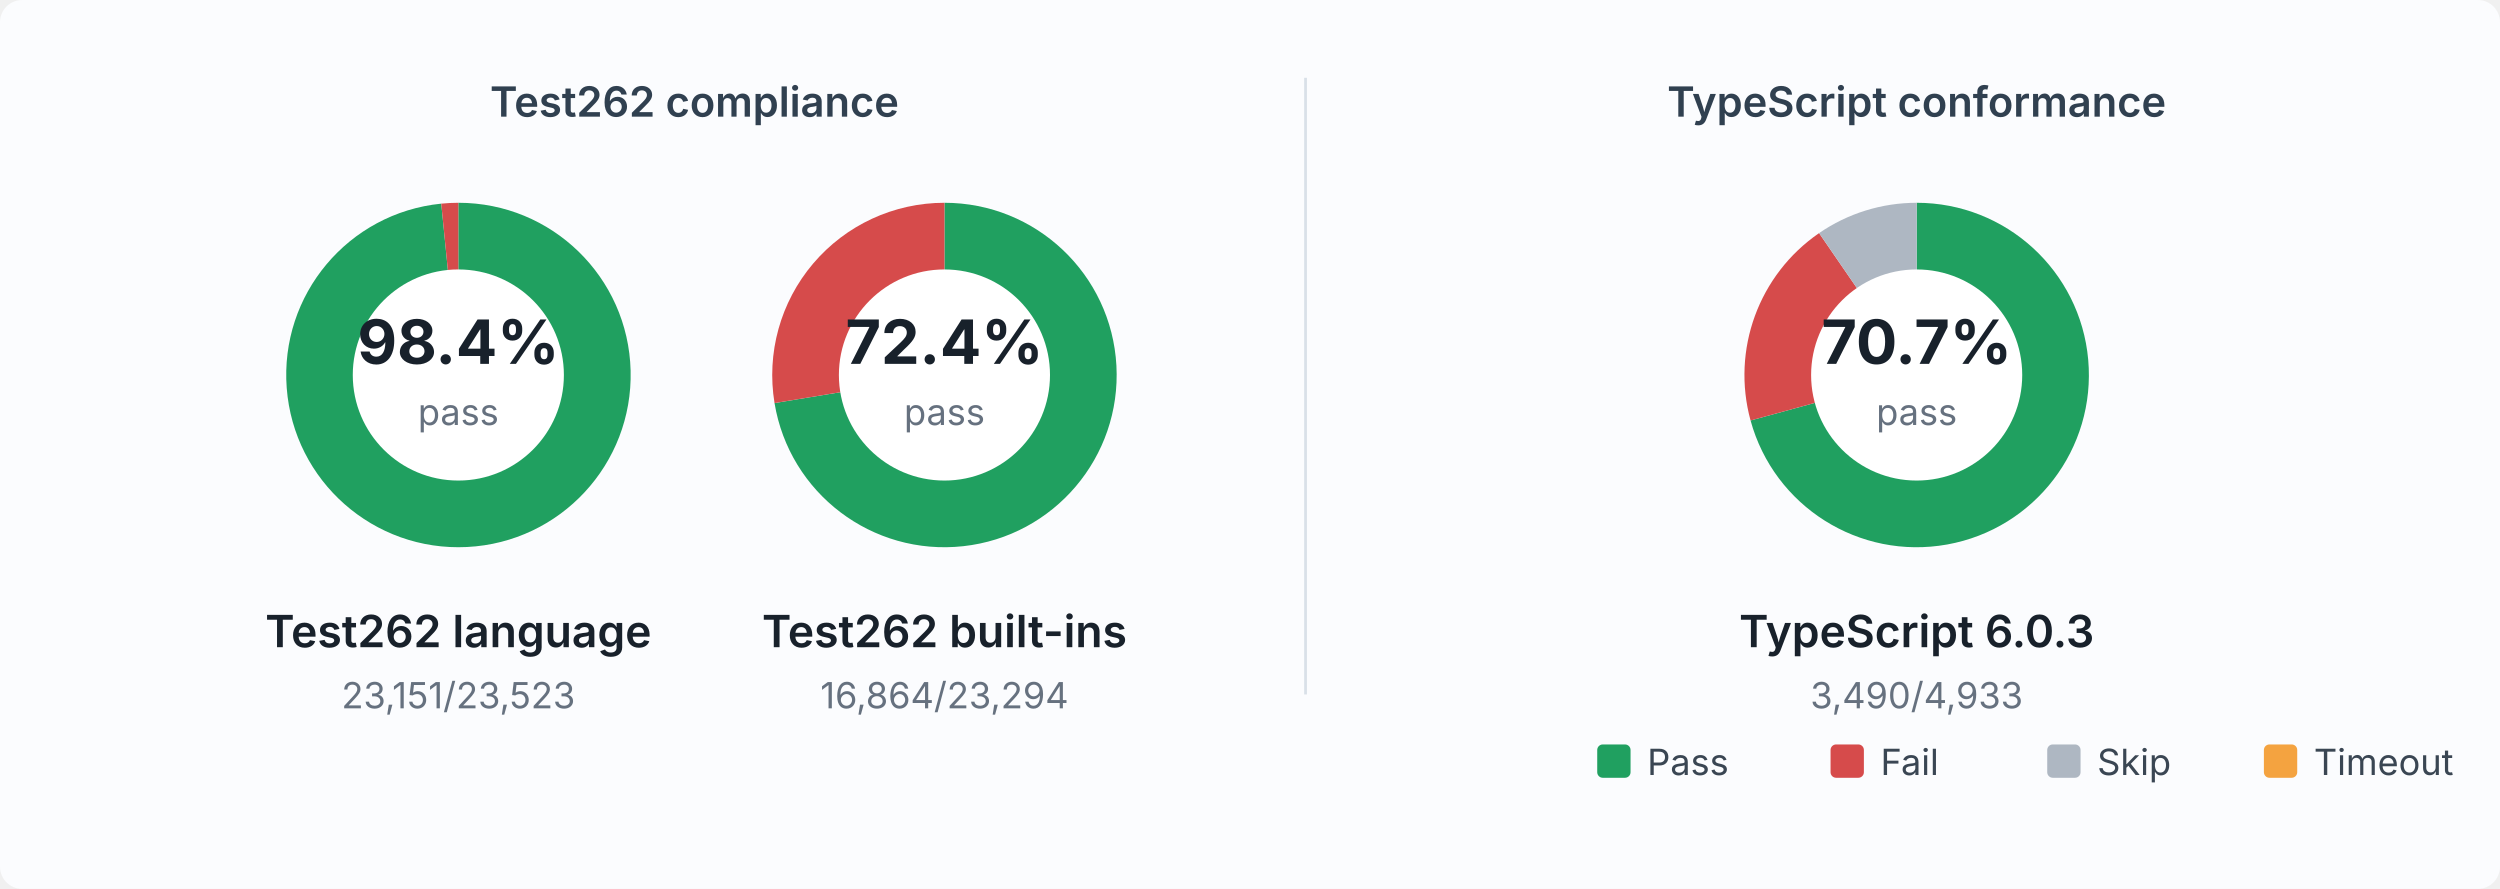
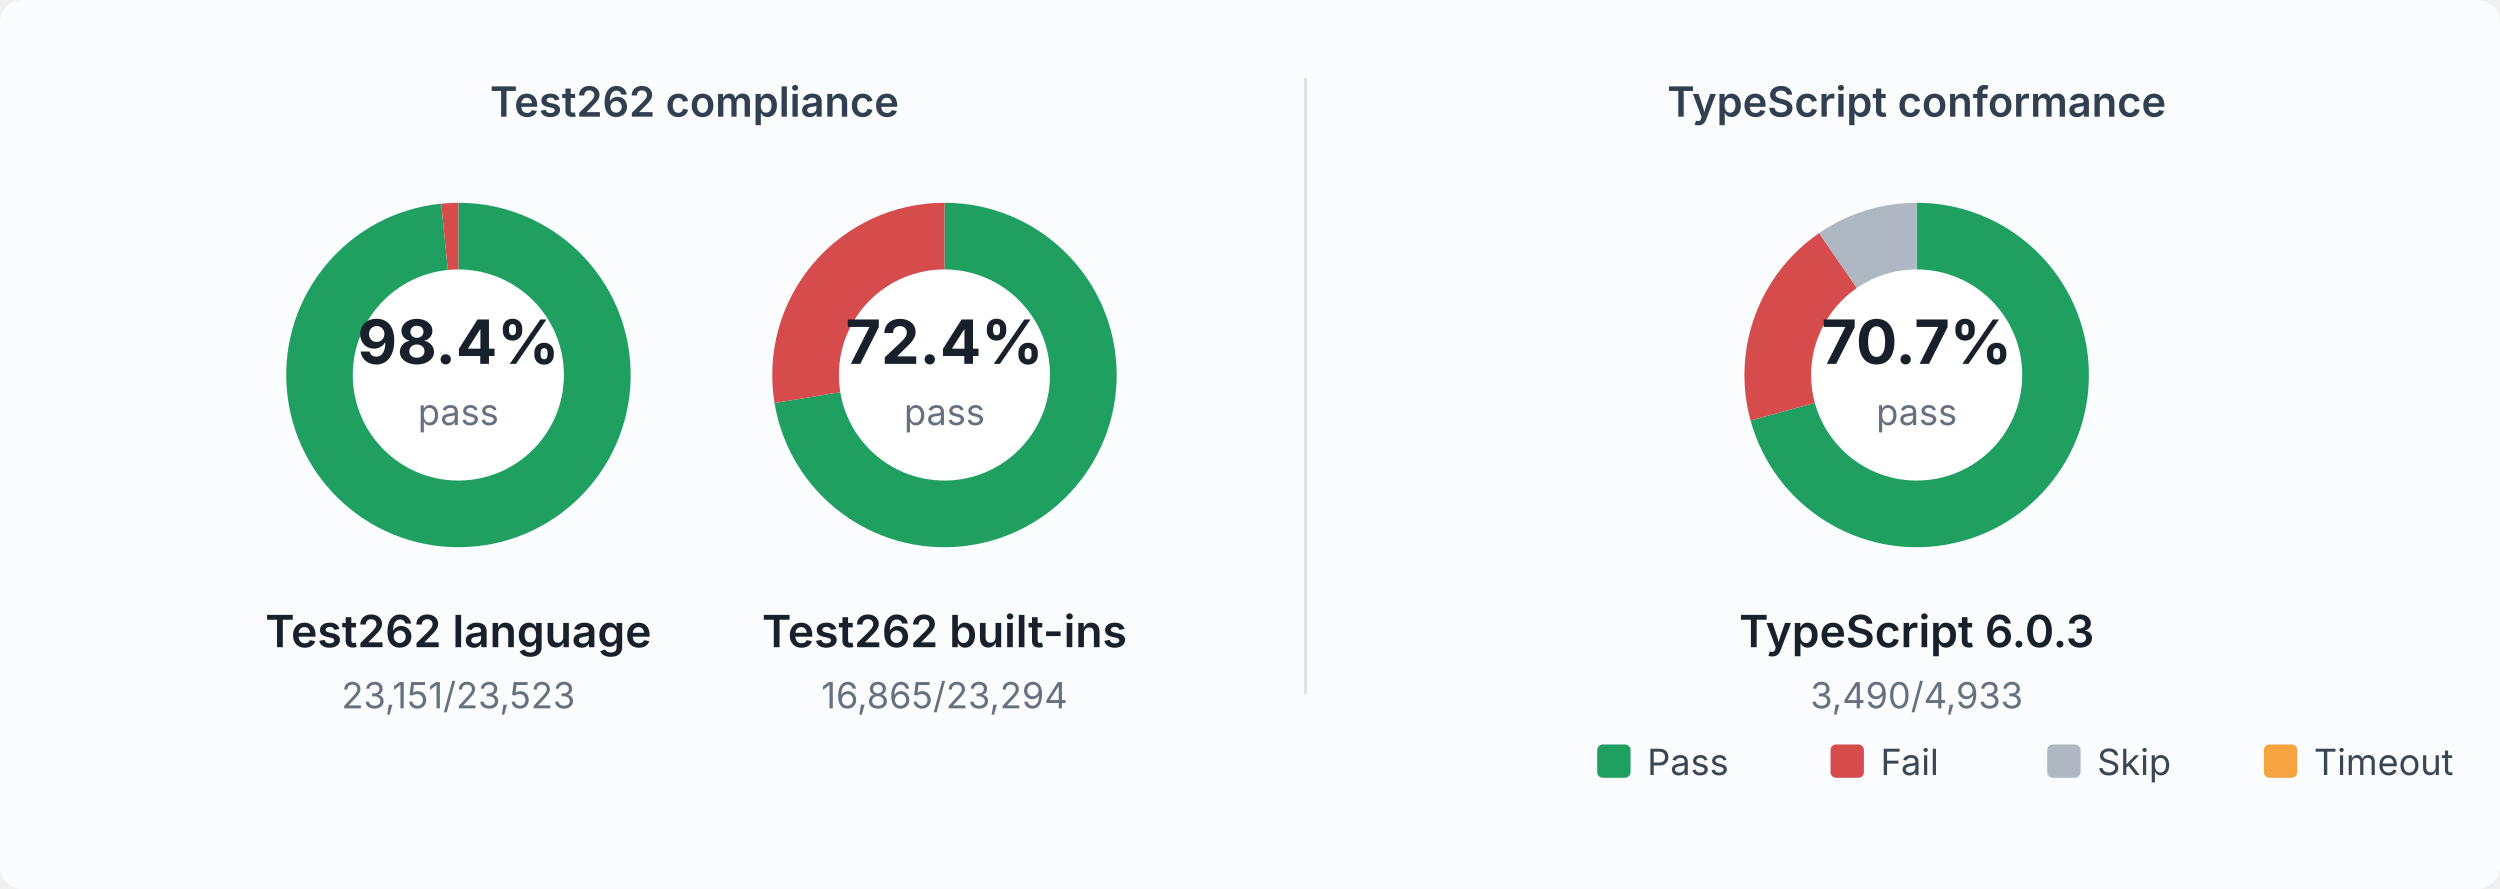
<svg xmlns="http://www.w3.org/2000/svg" width="900" height="320" viewBox="0 0 900 320" role="img" aria-labelledby="title desc">
  <style>
    .bg { fill: #fbfcfe; }
    .group { font: 600 15px system-ui, -apple-system, BlinkMacSystemFont, "Segoe UI", sans-serif; fill: #304050; }
    .title { font: 600 16px system-ui, -apple-system, BlinkMacSystemFont, "Segoe UI", sans-serif; fill: #18212b; }
    .percent { font: 700 22px system-ui, -apple-system, BlinkMacSystemFont, "Segoe UI", sans-serif; fill: #18212b; }
    .caption { font: 13px system-ui, -apple-system, BlinkMacSystemFont, "Segoe UI", sans-serif; fill: #66717f; }
    .legend { font: 13px system-ui, -apple-system, BlinkMacSystemFont, "Segoe UI", sans-serif; fill: #3a4653; }
  </style>
  <rect class="bg" x="0" y="0" width="900" height="320" rx="8" />
  <text x="250" y="42" text-anchor="middle" class="group">Test262 compliance</text>
  <text x="690" y="42" text-anchor="middle" class="group">TypeScript conformance</text>
  <line x1="470" y1="28" x2="470" y2="250" stroke="#d9e0e8" stroke-width="1" />
  <g aria-label="Test262 language">
    <path d="M 165.00 135.00 L 158.85 73.31 A 62.00 62.00 0 1 0 165.00 73.00 Z" fill="#20a060" />
    <path d="M 165.00 135.00 L 165.00 73.00 A 62.00 62.00 0 0 0 158.85 73.31 Z" fill="#d64b4b" />
    <circle cx="165" cy="135" r="38" fill="#ffffff" />
    <text x="165" y="131" text-anchor="middle" class="percent">98.4%</text>
    <text x="165" y="153" text-anchor="middle" class="caption">pass</text>
    <text x="165" y="233" text-anchor="middle" class="title">Test262 language</text>
    <text x="165" y="255" text-anchor="middle" class="caption">23,151/23,523</text>
  </g>
  <g aria-label="Test262 built-ins">
-     <path d="M 340.00 135.00 L 278.83 145.10 A 62.00 62.00 0 1 0 340.00 73.00 Z" fill="#20a060" />
-     <path d="M 340.00 135.00 L 340.00 73.00 A 62.00 62.00 0 0 0 278.83 145.10 Z" fill="#d64b4b" />
+     <path d="M 340.00 135.00 L 278.83 145.08 A 62.00 62.00 0 1 0 340.00 73.00 Z" fill="#20a060" />
+     <path d="M 340.00 135.00 L 340.00 73.00 A 62.00 62.00 0 0 0 278.83 145.08 Z" fill="#d64b4b" />
    <circle cx="340" cy="135" r="38" fill="#ffffff" />
    <text x="340" y="131" text-anchor="middle" class="percent">72.4%</text>
    <text x="340" y="153" text-anchor="middle" class="caption">pass</text>
    <text x="340" y="233" text-anchor="middle" class="title">Test262 built-ins</text>
-     <text x="340" y="255" text-anchor="middle" class="caption">16,864/23,294</text>
+     <text x="340" y="255" text-anchor="middle" class="caption">16,865/23,294</text>
  </g>
  <g aria-label="TypeScript 6.0.3">
    <path d="M 690.00 135.00 L 630.20 151.37 A 62.00 62.00 0 1 0 690.00 73.00 Z" fill="#20a060" />
    <path d="M 690.00 135.00 L 654.87 83.92 A 62.00 62.00 0 0 0 630.20 151.37 Z" fill="#d64b4b" />
    <path d="M 690.00 135.00 L 690.00 73.00 A 62.00 62.00 0 0 0 654.87 83.92 Z" fill="#aeb7c2" />
    <circle cx="690" cy="135" r="38" fill="#ffffff" />
    <text x="690" y="131" text-anchor="middle" class="percent">70.7%</text>
    <text x="690" y="153" text-anchor="middle" class="caption">pass</text>
    <text x="690" y="233" text-anchor="middle" class="title">TypeScript 6.0.3</text>
    <text x="690" y="255" text-anchor="middle" class="caption">3,490/4,933</text>
  </g>
  <g transform="translate(575 278)">
    <rect x="0" y="-10" width="12" height="12" fill="#20a060" rx="2" />
    <text x="18" y="1" class="legend">Pass</text>
    <rect x="84" y="-10" width="12" height="12" fill="#d64b4b" rx="2" />
    <text x="102" y="1" class="legend">Fail</text>
    <rect x="162" y="-10" width="12" height="12" fill="#aeb7c2" rx="2" />
    <text x="180" y="1" class="legend">Skip</text>
    <rect x="240" y="-10" width="12" height="12" fill="#f4a340" rx="2" />
    <text x="258" y="1" class="legend">Timeout</text>
  </g>
</svg>
